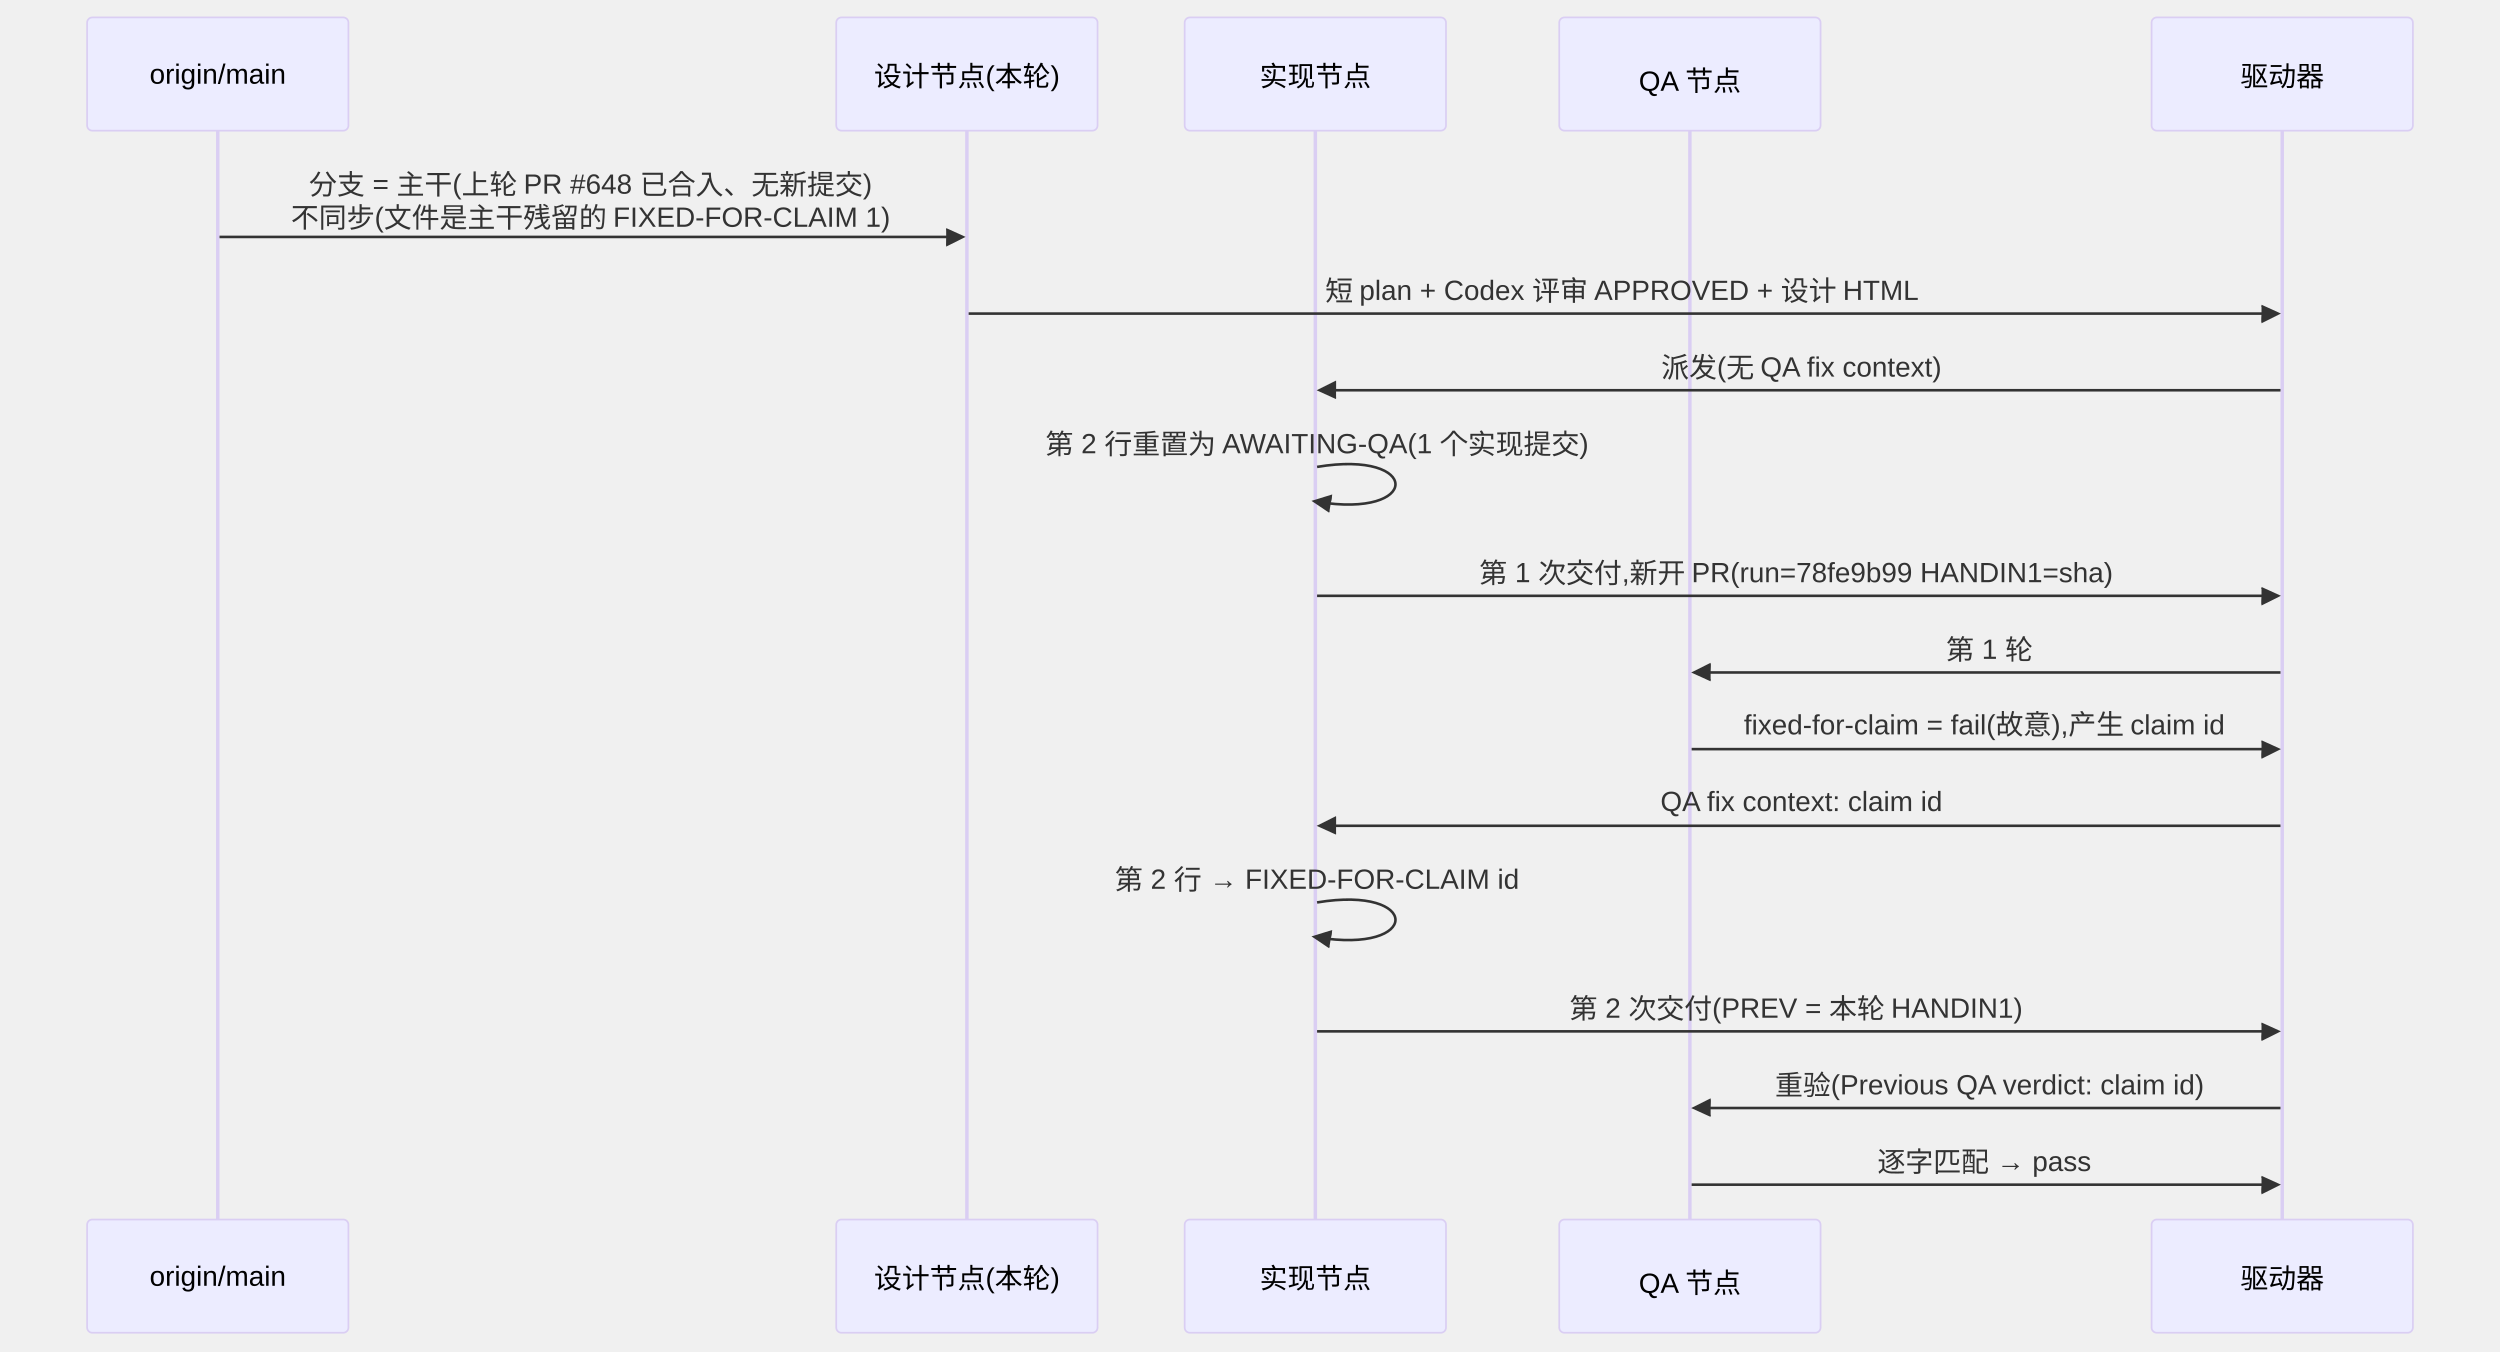
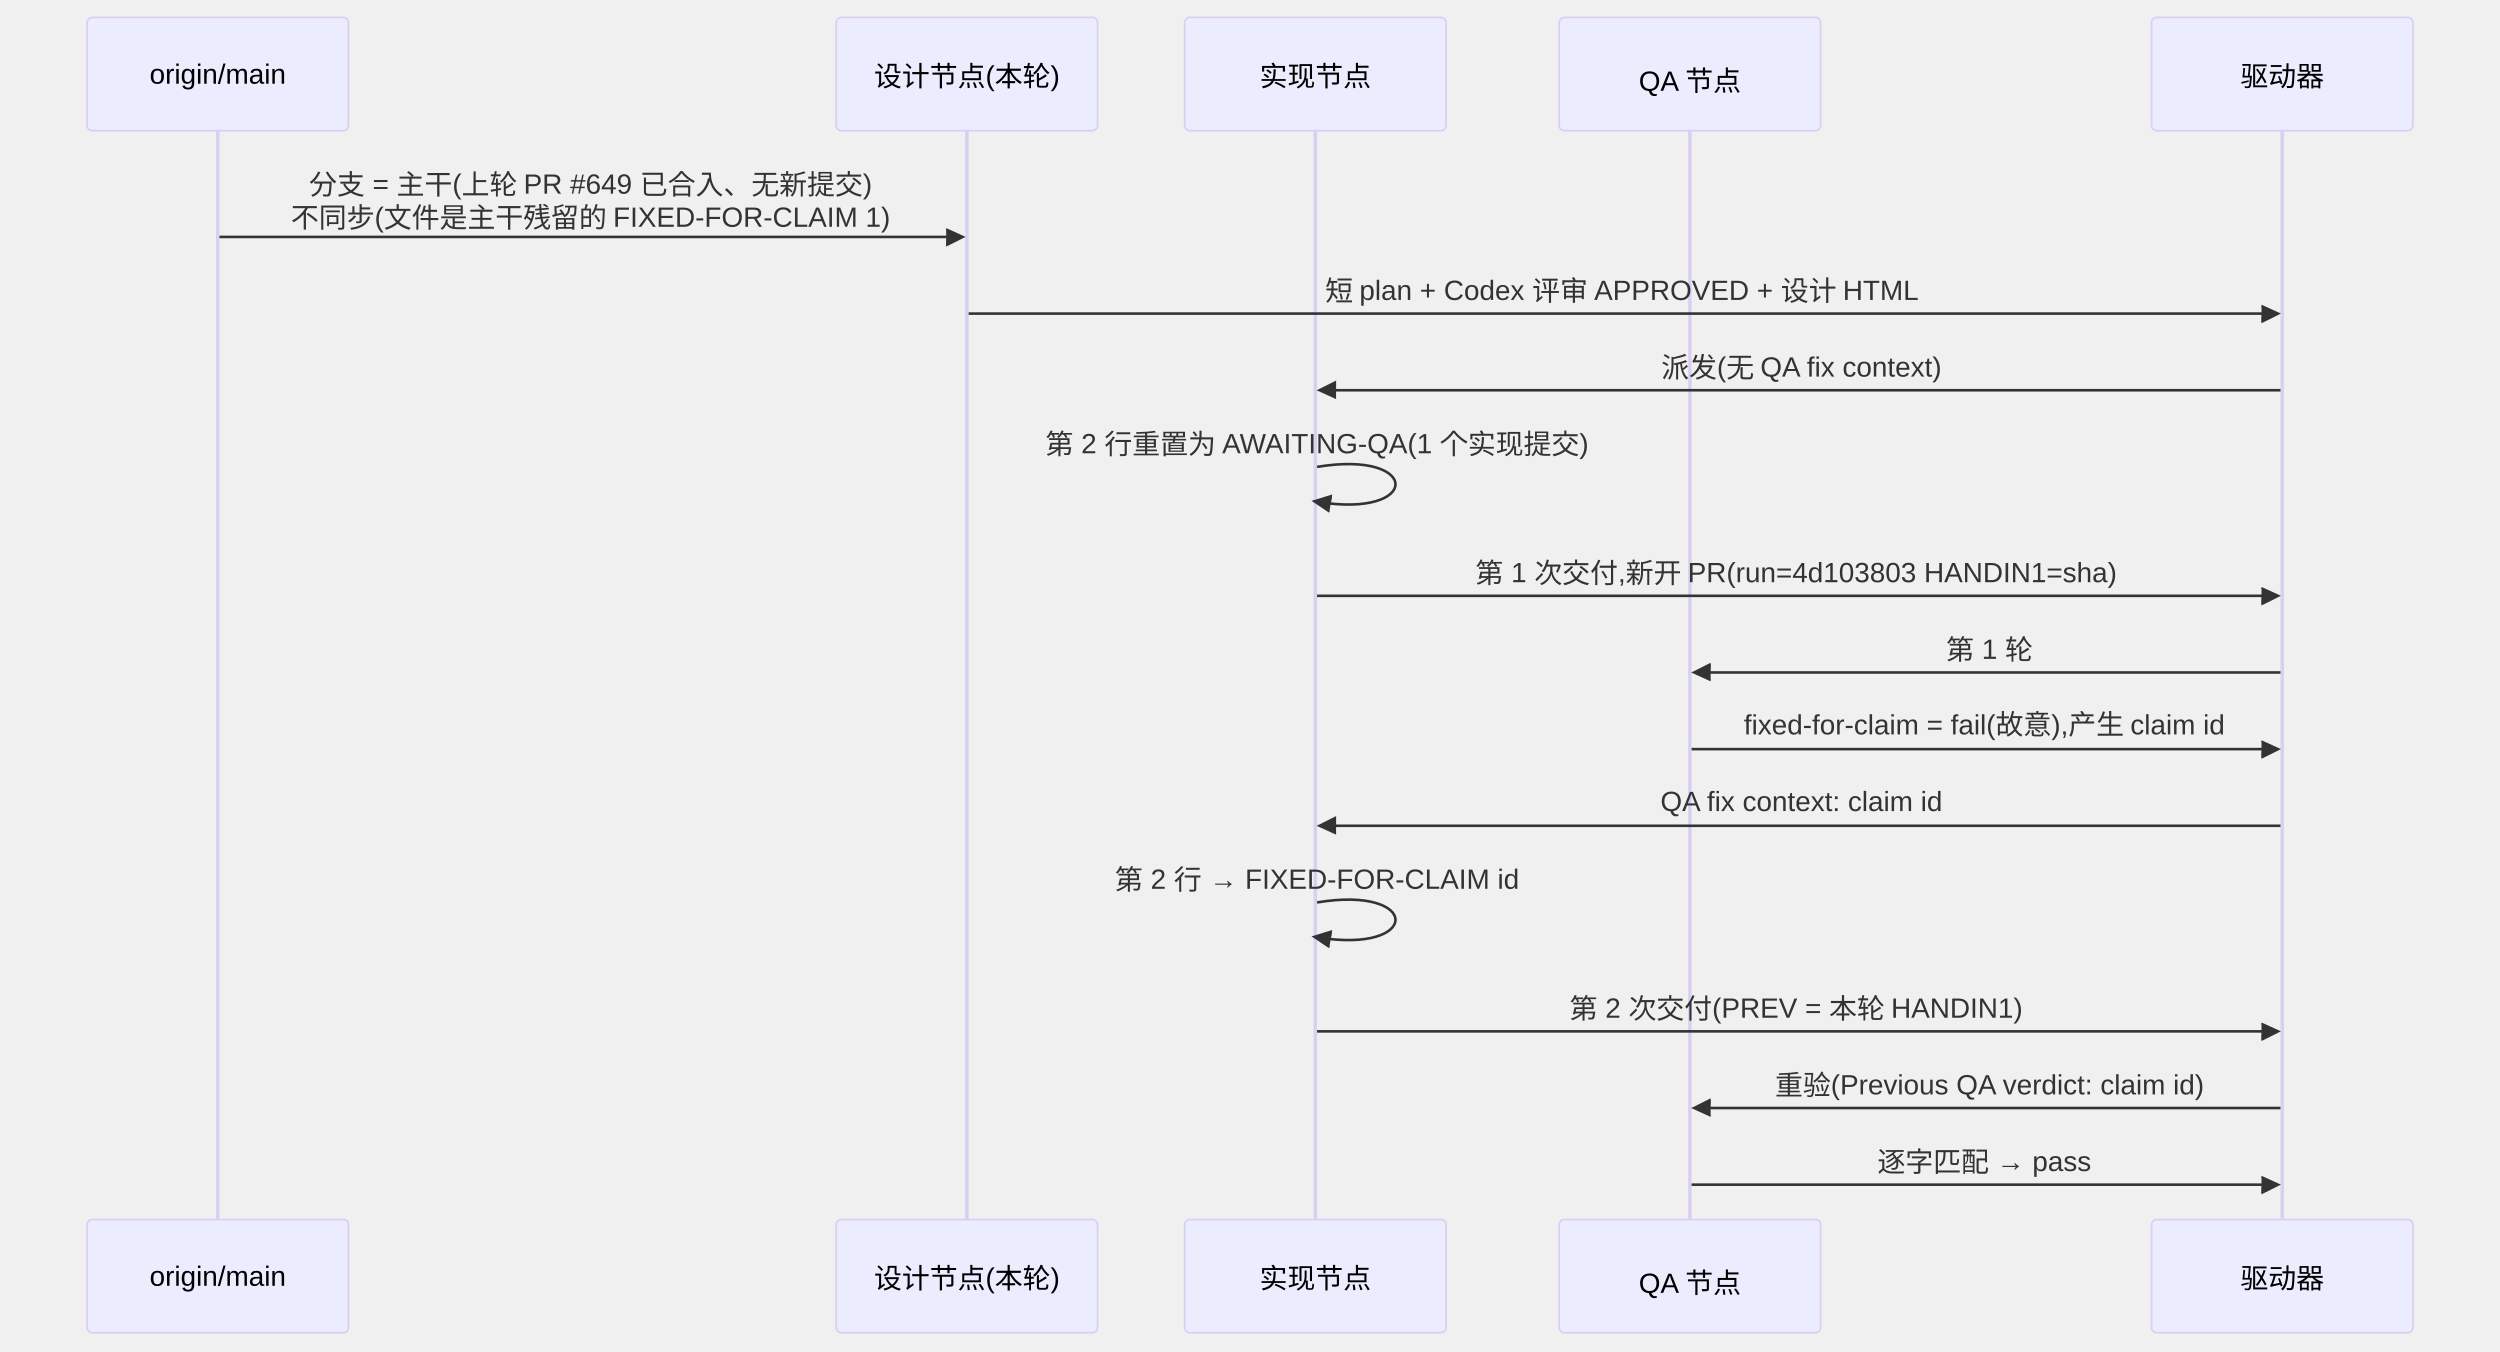
<svg xmlns="http://www.w3.org/2000/svg" id="FLY-3150-d1" width="100%" style="max-width: 1435px; background-color: white;" viewBox="-50 -10 1435 776" role="graphics-document document" aria-roledescription="sequence">
  <g>
    <rect x="1185" y="690" fill="#eaeaea" stroke="#666" width="150" height="65" name="D" rx="3" ry="3" class="actor actor-bottom" />
    <text x="1260" y="722.5" dominant-baseline="central" alignment-baseline="central" class="actor actor-box" style="text-anchor: middle; font-size: 16px; font-weight: 400;">
      <tspan x="1260" dy="0">驱动器</tspan>
    </text>
  </g>
  <g>
    <rect x="845" y="690" fill="#eaeaea" stroke="#666" width="150" height="65" name="Q" rx="3" ry="3" class="actor actor-bottom" />
    <text x="920" y="722.5" dominant-baseline="central" alignment-baseline="central" class="actor actor-box" style="text-anchor: middle; font-size: 16px; font-weight: 400;">
      <tspan x="920" dy="0">QA 节点</tspan>
    </text>
  </g>
  <g>
    <rect x="630" y="690" fill="#eaeaea" stroke="#666" width="150" height="65" name="I" rx="3" ry="3" class="actor actor-bottom" />
    <text x="705" y="722.5" dominant-baseline="central" alignment-baseline="central" class="actor actor-box" style="text-anchor: middle; font-size: 16px; font-weight: 400;">
      <tspan x="705" dy="0">实现节点</tspan>
    </text>
  </g>
  <g>
    <rect x="430" y="690" fill="#eaeaea" stroke="#666" width="150" height="65" name="S" rx="3" ry="3" class="actor actor-bottom" />
    <text x="505" y="722.5" dominant-baseline="central" alignment-baseline="central" class="actor actor-box" style="text-anchor: middle; font-size: 16px; font-weight: 400;">
      <tspan x="505" dy="0">设计节点(本轮)</tspan>
    </text>
  </g>
  <g>
    <rect x="0" y="690" fill="#eaeaea" stroke="#666" width="150" height="65" name="M" rx="3" ry="3" class="actor actor-bottom" />
    <text x="75" y="722.5" dominant-baseline="central" alignment-baseline="central" class="actor actor-box" style="text-anchor: middle; font-size: 16px; font-weight: 400;">
      <tspan x="75" dy="0">origin/main</tspan>
    </text>
  </g>
  <g>
    <line id="actor4" x1="1260" y1="65" x2="1260" y2="690" class="actor-line 200" stroke-width="0.5px" stroke="#999" name="D" />
    <g id="root-4">
      <rect x="1185" y="0" fill="#eaeaea" stroke="#666" width="150" height="65" name="D" rx="3" ry="3" class="actor actor-top" />
      <text x="1260" y="32.5" dominant-baseline="central" alignment-baseline="central" class="actor actor-box" style="text-anchor: middle; font-size: 16px; font-weight: 400;">
        <tspan x="1260" dy="0">驱动器</tspan>
      </text>
    </g>
  </g>
  <g>
    <line id="actor3" x1="920" y1="65" x2="920" y2="690" class="actor-line 200" stroke-width="0.5px" stroke="#999" name="Q" />
    <g id="root-3">
      <rect x="845" y="0" fill="#eaeaea" stroke="#666" width="150" height="65" name="Q" rx="3" ry="3" class="actor actor-top" />
      <text x="920" y="32.5" dominant-baseline="central" alignment-baseline="central" class="actor actor-box" style="text-anchor: middle; font-size: 16px; font-weight: 400;">
        <tspan x="920" dy="0">QA 节点</tspan>
      </text>
    </g>
  </g>
  <g>
    <line id="actor2" x1="705" y1="65" x2="705" y2="690" class="actor-line 200" stroke-width="0.5px" stroke="#999" name="I" />
    <g id="root-2">
      <rect x="630" y="0" fill="#eaeaea" stroke="#666" width="150" height="65" name="I" rx="3" ry="3" class="actor actor-top" />
      <text x="705" y="32.5" dominant-baseline="central" alignment-baseline="central" class="actor actor-box" style="text-anchor: middle; font-size: 16px; font-weight: 400;">
        <tspan x="705" dy="0">实现节点</tspan>
      </text>
    </g>
  </g>
  <g>
    <line id="actor1" x1="505" y1="65" x2="505" y2="690" class="actor-line 200" stroke-width="0.5px" stroke="#999" name="S" />
    <g id="root-1">
      <rect x="430" y="0" fill="#eaeaea" stroke="#666" width="150" height="65" name="S" rx="3" ry="3" class="actor actor-top" />
      <text x="505" y="32.5" dominant-baseline="central" alignment-baseline="central" class="actor actor-box" style="text-anchor: middle; font-size: 16px; font-weight: 400;">
        <tspan x="505" dy="0">设计节点(本轮)</tspan>
      </text>
    </g>
  </g>
  <g>
    <line id="actor0" x1="75" y1="65" x2="75" y2="690" class="actor-line 200" stroke-width="0.5px" stroke="#999" name="M" />
    <g id="root-0">
      <rect x="0" y="0" fill="#eaeaea" stroke="#666" width="150" height="65" name="M" rx="3" ry="3" class="actor actor-top" />
      <text x="75" y="32.5" dominant-baseline="central" alignment-baseline="central" class="actor actor-box" style="text-anchor: middle; font-size: 16px; font-weight: 400;">
        <tspan x="75" dy="0">origin/main</tspan>
      </text>
    </g>
  </g>
  <style>#FLY-3150-d1{font-family:"trebuchet ms",verdana,arial,sans-serif;font-size:16px;fill:#333;}@keyframes edge-animation-frame{from{stroke-dashoffset:0;}}@keyframes dash{to{stroke-dashoffset:0;}}#FLY-3150-d1 .edge-animation-slow{stroke-dasharray:9,5!important;stroke-dashoffset:900;animation:dash 50s linear infinite;stroke-linecap:round;}#FLY-3150-d1 .edge-animation-fast{stroke-dasharray:9,5!important;stroke-dashoffset:900;animation:dash 20s linear infinite;stroke-linecap:round;}#FLY-3150-d1 .error-icon{fill:#552222;}#FLY-3150-d1 .error-text{fill:#552222;stroke:#552222;}#FLY-3150-d1 .edge-thickness-normal{stroke-width:1px;}#FLY-3150-d1 .edge-thickness-thick{stroke-width:3.5px;}#FLY-3150-d1 .edge-pattern-solid{stroke-dasharray:0;}#FLY-3150-d1 .edge-thickness-invisible{stroke-width:0;fill:none;}#FLY-3150-d1 .edge-pattern-dashed{stroke-dasharray:3;}#FLY-3150-d1 .edge-pattern-dotted{stroke-dasharray:2;}#FLY-3150-d1 .marker{fill:#333333;stroke:#333333;}#FLY-3150-d1 .marker.cross{stroke:#333333;}#FLY-3150-d1 svg{font-family:"trebuchet ms",verdana,arial,sans-serif;font-size:16px;}#FLY-3150-d1 p{margin:0;}#FLY-3150-d1 .actor{stroke:hsl(259.626, 59.777%, 87.902%);fill:#ECECFF;}#FLY-3150-d1 text.actor&gt;tspan{fill:black;stroke:none;}#FLY-3150-d1 .actor-line{stroke:hsl(259.626, 59.777%, 87.902%);}#FLY-3150-d1 .innerArc{stroke-width:1.5;stroke-dasharray:none;}#FLY-3150-d1 .messageLine0{stroke-width:1.5;stroke-dasharray:none;stroke:#333;}#FLY-3150-d1 .messageLine1{stroke-width:1.5;stroke-dasharray:2,2;stroke:#333;}#FLY-3150-d1 #arrowhead path{fill:#333;stroke:#333;}#FLY-3150-d1 .sequenceNumber{fill:white;}#FLY-3150-d1 #sequencenumber{fill:#333;}#FLY-3150-d1 #crosshead path{fill:#333;stroke:#333;}#FLY-3150-d1 .messageText{fill:#333;stroke:none;}#FLY-3150-d1 .labelBox{stroke:hsl(259.626, 59.777%, 87.902%);fill:#ECECFF;}#FLY-3150-d1 .labelText,#FLY-3150-d1 .labelText&gt;tspan{fill:black;stroke:none;}#FLY-3150-d1 .loopText,#FLY-3150-d1 .loopText&gt;tspan{fill:black;stroke:none;}#FLY-3150-d1 .loopLine{stroke-width:2px;stroke-dasharray:2,2;stroke:hsl(259.626, 59.777%, 87.902%);fill:hsl(259.626, 59.777%, 87.902%);}#FLY-3150-d1 .note{stroke:#aaaa33;fill:#fff5ad;}#FLY-3150-d1 .noteText,#FLY-3150-d1 .noteText&gt;tspan{fill:black;stroke:none;}#FLY-3150-d1 .activation0{fill:#f4f4f4;stroke:#666;}#FLY-3150-d1 .activation1{fill:#f4f4f4;stroke:#666;}#FLY-3150-d1 .activation2{fill:#f4f4f4;stroke:#666;}#FLY-3150-d1 .actorPopupMenu{position:absolute;}#FLY-3150-d1 .actorPopupMenuPanel{position:absolute;fill:#ECECFF;box-shadow:0px 8px 16px 0px rgba(0,0,0,0.2);filter:drop-shadow(3px 5px 2px rgb(0 0 0 / 0.4));}#FLY-3150-d1 .actor-man line{stroke:hsl(259.626, 59.777%, 87.902%);fill:#ECECFF;}#FLY-3150-d1 .actor-man circle,#FLY-3150-d1 line{stroke:hsl(259.626, 59.777%, 87.902%);fill:#ECECFF;stroke-width:2px;}#FLY-3150-d1 :root{--mermaid-font-family:"trebuchet ms",verdana,arial,sans-serif;}</style>
  <g />
  <defs>
    <symbol id="computer" width="24" height="24">
      <path transform="scale(.5)" d="M2 2v13h20v-13h-20zm18 11h-16v-9h16v9zm-10.228 6l.466-1h3.524l.467 1h-4.457zm14.228 3h-24l2-6h2.104l-1.33 4h18.45l-1.297-4h2.073l2 6zm-5-10h-14v-7h14v7z" />
    </symbol>
  </defs>
  <defs>
    <symbol id="database" fill-rule="evenodd" clip-rule="evenodd">
      <path transform="scale(.5)" d="M12.258.001l.256.004.255.005.253.008.251.01.249.012.247.015.246.016.242.019.241.02.239.023.236.024.233.027.231.028.229.031.225.032.223.034.22.036.217.038.214.04.211.041.208.043.205.045.201.046.198.048.194.05.191.051.187.053.183.054.18.056.175.057.172.059.168.06.163.061.16.063.155.064.15.066.074.033.073.033.071.034.07.034.069.035.068.035.067.035.066.035.064.036.064.036.062.036.06.036.06.037.058.037.058.037.055.038.055.038.053.038.052.038.051.039.05.039.048.039.047.039.045.04.044.04.043.04.041.04.04.041.039.041.037.041.036.041.034.041.033.042.032.042.03.042.029.042.027.042.026.043.024.043.023.043.021.043.02.043.018.044.017.043.015.044.013.044.012.044.011.045.009.044.007.045.006.045.004.045.002.045.001.045v17l-.001.045-.002.045-.004.045-.006.045-.007.045-.009.044-.011.045-.012.044-.013.044-.015.044-.017.043-.018.044-.02.043-.021.043-.023.043-.024.043-.026.043-.027.042-.029.042-.03.042-.032.042-.033.042-.034.041-.036.041-.037.041-.039.041-.04.041-.041.04-.043.04-.044.04-.045.04-.047.039-.048.039-.05.039-.051.039-.052.038-.053.038-.055.038-.055.038-.058.037-.058.037-.06.037-.06.036-.062.036-.064.036-.064.036-.066.035-.067.035-.068.035-.069.035-.07.034-.071.034-.073.033-.074.033-.15.066-.155.064-.16.063-.163.061-.168.06-.172.059-.175.057-.18.056-.183.054-.187.053-.191.051-.194.05-.198.048-.201.046-.205.045-.208.043-.211.041-.214.04-.217.038-.22.036-.223.034-.225.032-.229.031-.231.028-.233.027-.236.024-.239.023-.241.02-.242.019-.246.016-.247.015-.249.012-.251.01-.253.008-.255.005-.256.004-.258.001-.258-.001-.256-.004-.255-.005-.253-.008-.251-.01-.249-.012-.247-.015-.245-.016-.243-.019-.241-.02-.238-.023-.236-.024-.234-.027-.231-.028-.228-.031-.226-.032-.223-.034-.22-.036-.217-.038-.214-.04-.211-.041-.208-.043-.204-.045-.201-.046-.198-.048-.195-.05-.19-.051-.187-.053-.184-.054-.179-.056-.176-.057-.172-.059-.167-.06-.164-.061-.159-.063-.155-.064-.151-.066-.074-.033-.072-.033-.072-.034-.07-.034-.069-.035-.068-.035-.067-.035-.066-.035-.064-.036-.063-.036-.062-.036-.061-.036-.06-.037-.058-.037-.057-.037-.056-.038-.055-.038-.053-.038-.052-.038-.051-.039-.049-.039-.049-.039-.046-.039-.046-.04-.044-.04-.043-.04-.041-.04-.04-.041-.039-.041-.037-.041-.036-.041-.034-.041-.033-.042-.032-.042-.03-.042-.029-.042-.027-.042-.026-.043-.024-.043-.023-.043-.021-.043-.02-.043-.018-.044-.017-.043-.015-.044-.013-.044-.012-.044-.011-.045-.009-.044-.007-.045-.006-.045-.004-.045-.002-.045-.001-.045v-17l.001-.045.002-.045.004-.045.006-.045.007-.045.009-.044.011-.045.012-.044.013-.044.015-.044.017-.043.018-.044.02-.043.021-.043.023-.043.024-.043.026-.043.027-.042.029-.042.03-.042.032-.042.033-.042.034-.041.036-.041.037-.041.039-.041.04-.041.041-.04.043-.04.044-.04.046-.04.046-.039.049-.039.049-.039.051-.039.052-.038.053-.038.055-.038.056-.038.057-.037.058-.037.06-.037.061-.036.062-.036.063-.036.064-.036.066-.035.067-.035.068-.035.069-.035.07-.034.072-.034.072-.033.074-.033.151-.066.155-.064.159-.063.164-.061.167-.06.172-.059.176-.057.179-.056.184-.054.187-.053.19-.051.195-.05.198-.048.201-.046.204-.045.208-.043.211-.041.214-.04.217-.038.22-.036.223-.034.226-.032.228-.031.231-.028.234-.027.236-.024.238-.023.241-.02.243-.019.245-.016.247-.015.249-.012.251-.01.253-.008.255-.005.256-.004.258-.001.258.001zm-9.258 20.499v.01l.001.021.003.021.004.022.005.021.006.022.007.022.009.023.01.022.011.023.012.023.013.023.015.023.016.024.017.023.018.024.019.024.021.024.022.025.023.024.024.025.052.049.056.05.061.051.066.051.07.051.075.051.079.052.084.052.088.052.092.052.097.052.102.051.105.052.11.052.114.051.119.051.123.051.127.05.131.05.135.05.139.048.144.049.147.047.152.047.155.047.16.045.163.045.167.043.171.043.176.041.178.041.183.039.187.039.19.037.194.035.197.035.202.033.204.031.209.03.212.029.216.027.219.025.222.024.226.021.23.02.233.018.236.016.24.015.243.012.246.01.249.008.253.005.256.004.259.001.26-.001.257-.004.254-.005.25-.008.247-.011.244-.012.241-.014.237-.016.233-.018.231-.021.226-.021.224-.024.22-.026.216-.027.212-.028.21-.031.205-.031.202-.034.198-.034.194-.036.191-.037.187-.039.183-.04.179-.04.175-.042.172-.043.168-.044.163-.045.16-.046.155-.046.152-.047.148-.048.143-.049.139-.049.136-.05.131-.05.126-.05.123-.051.118-.052.114-.051.11-.052.106-.052.101-.052.096-.052.092-.052.088-.053.083-.051.079-.052.074-.052.07-.051.065-.051.06-.051.056-.05.051-.05.023-.024.023-.025.021-.024.02-.024.019-.024.018-.024.017-.024.015-.023.014-.024.013-.023.012-.023.01-.023.01-.022.008-.022.006-.022.006-.022.004-.022.004-.021.001-.021.001-.021v-4.127l-.077.055-.08.053-.083.054-.085.053-.087.052-.09.052-.093.051-.095.05-.097.05-.1.049-.102.049-.105.048-.106.047-.109.047-.111.046-.114.045-.115.045-.118.044-.12.043-.122.042-.124.042-.126.041-.128.04-.13.04-.132.038-.134.038-.135.037-.138.037-.139.035-.142.035-.143.034-.144.033-.147.032-.148.031-.15.03-.151.03-.153.029-.154.027-.156.027-.158.026-.159.025-.161.024-.162.023-.163.022-.165.021-.166.02-.167.019-.169.018-.169.017-.171.016-.173.015-.173.014-.175.013-.175.012-.177.011-.178.01-.179.008-.179.008-.181.006-.182.005-.182.004-.184.003-.184.002h-.37l-.184-.002-.184-.003-.182-.004-.182-.005-.181-.006-.179-.008-.179-.008-.178-.01-.176-.011-.176-.012-.175-.013-.173-.014-.172-.015-.171-.016-.17-.017-.169-.018-.167-.019-.166-.02-.165-.021-.163-.022-.162-.023-.161-.024-.159-.025-.157-.026-.156-.027-.155-.027-.153-.029-.151-.03-.15-.03-.148-.031-.146-.032-.145-.033-.143-.034-.141-.035-.14-.035-.137-.037-.136-.037-.134-.038-.132-.038-.13-.04-.128-.04-.126-.041-.124-.042-.122-.042-.12-.044-.117-.043-.116-.045-.113-.045-.112-.046-.109-.047-.106-.047-.105-.048-.102-.049-.1-.049-.097-.05-.095-.05-.093-.052-.09-.051-.087-.052-.085-.053-.083-.054-.08-.054-.077-.054v4.127zm0-5.654v.011l.001.021.003.021.004.021.005.022.006.022.007.022.009.022.01.022.011.023.012.023.013.023.015.024.016.023.017.024.018.024.019.024.021.024.022.024.023.025.024.024.052.05.056.05.061.05.066.051.07.051.075.052.079.051.084.052.088.052.092.052.097.052.102.052.105.052.11.051.114.051.119.052.123.05.127.051.131.05.135.049.139.049.144.048.147.048.152.047.155.046.16.045.163.045.167.044.171.042.176.042.178.04.183.04.187.038.19.037.194.036.197.034.202.033.204.032.209.03.212.028.216.027.219.025.222.024.226.022.23.02.233.018.236.016.24.014.243.012.246.01.249.008.253.006.256.003.259.001.26-.001.257-.003.254-.006.25-.008.247-.01.244-.012.241-.015.237-.016.233-.018.231-.02.226-.022.224-.024.22-.025.216-.027.212-.029.21-.03.205-.032.202-.033.198-.035.194-.036.191-.037.187-.039.183-.039.179-.041.175-.042.172-.043.168-.044.163-.045.16-.045.155-.047.152-.047.148-.048.143-.048.139-.05.136-.049.131-.05.126-.051.123-.051.118-.051.114-.052.11-.052.106-.052.101-.052.096-.052.092-.052.088-.052.083-.052.079-.052.074-.051.07-.052.065-.051.06-.05.056-.051.051-.049.023-.025.023-.024.021-.025.02-.024.019-.024.018-.024.017-.024.015-.023.014-.023.013-.024.012-.022.01-.023.01-.023.008-.022.006-.022.006-.022.004-.021.004-.022.001-.021.001-.021v-4.139l-.077.054-.08.054-.083.054-.085.052-.087.053-.09.051-.093.051-.095.051-.097.05-.1.049-.102.049-.105.048-.106.047-.109.047-.111.046-.114.045-.115.044-.118.044-.12.044-.122.042-.124.042-.126.041-.128.04-.13.039-.132.039-.134.038-.135.037-.138.036-.139.036-.142.035-.143.033-.144.033-.147.033-.148.031-.15.03-.151.03-.153.028-.154.028-.156.027-.158.026-.159.025-.161.024-.162.023-.163.022-.165.021-.166.02-.167.019-.169.018-.169.017-.171.016-.173.015-.173.014-.175.013-.175.012-.177.011-.178.009-.179.009-.179.007-.181.007-.182.005-.182.004-.184.003-.184.002h-.37l-.184-.002-.184-.003-.182-.004-.182-.005-.181-.007-.179-.007-.179-.009-.178-.009-.176-.011-.176-.012-.175-.013-.173-.014-.172-.015-.171-.016-.17-.017-.169-.018-.167-.019-.166-.02-.165-.021-.163-.022-.162-.023-.161-.024-.159-.025-.157-.026-.156-.027-.155-.028-.153-.028-.151-.03-.15-.03-.148-.031-.146-.033-.145-.033-.143-.033-.141-.035-.14-.036-.137-.036-.136-.037-.134-.038-.132-.039-.13-.039-.128-.04-.126-.041-.124-.042-.122-.043-.12-.043-.117-.044-.116-.044-.113-.046-.112-.046-.109-.046-.106-.047-.105-.048-.102-.049-.1-.049-.097-.05-.095-.051-.093-.051-.09-.051-.087-.053-.085-.052-.083-.054-.08-.054-.077-.054v4.139zm0-5.666v.011l.001.02.003.022.004.021.005.022.006.021.007.022.009.023.01.022.011.023.012.023.013.023.015.023.016.024.017.024.018.023.019.024.021.025.022.024.023.024.024.025.052.05.056.05.061.05.066.051.07.051.075.052.079.051.084.052.088.052.092.052.097.052.102.052.105.051.11.052.114.051.119.051.123.051.127.05.131.05.135.05.139.049.144.048.147.048.152.047.155.046.16.045.163.045.167.043.171.043.176.042.178.04.183.04.187.038.19.037.194.036.197.034.202.033.204.032.209.03.212.028.216.027.219.025.222.024.226.021.23.02.233.018.236.017.24.014.243.012.246.01.249.008.253.006.256.003.259.001.26-.001.257-.003.254-.006.25-.008.247-.01.244-.013.241-.014.237-.016.233-.018.231-.02.226-.022.224-.024.22-.025.216-.027.212-.029.21-.03.205-.032.202-.033.198-.035.194-.036.191-.037.187-.039.183-.039.179-.041.175-.042.172-.043.168-.044.163-.045.16-.045.155-.047.152-.047.148-.048.143-.049.139-.049.136-.049.131-.051.126-.05.123-.051.118-.052.114-.051.11-.052.106-.052.101-.052.096-.052.092-.052.088-.052.083-.052.079-.052.074-.052.07-.051.065-.051.06-.051.056-.05.051-.049.023-.025.023-.025.021-.024.02-.024.019-.024.018-.024.017-.024.015-.023.014-.024.013-.023.012-.023.01-.022.01-.023.008-.022.006-.022.006-.022.004-.022.004-.021.001-.021.001-.021v-4.153l-.077.054-.08.054-.083.053-.085.053-.087.053-.09.051-.093.051-.095.051-.097.05-.1.049-.102.048-.105.048-.106.048-.109.046-.111.046-.114.046-.115.044-.118.044-.12.043-.122.043-.124.042-.126.041-.128.04-.13.039-.132.039-.134.038-.135.037-.138.036-.139.036-.142.034-.143.034-.144.033-.147.032-.148.032-.15.03-.151.03-.153.028-.154.028-.156.027-.158.026-.159.024-.161.024-.162.023-.163.023-.165.021-.166.02-.167.019-.169.018-.169.017-.171.016-.173.015-.173.014-.175.013-.175.012-.177.01-.178.01-.179.009-.179.007-.181.006-.182.006-.182.004-.184.003-.184.001-.185.001-.185-.001-.184-.001-.184-.003-.182-.004-.182-.006-.181-.006-.179-.007-.179-.009-.178-.01-.176-.01-.176-.012-.175-.013-.173-.014-.172-.015-.171-.016-.17-.017-.169-.018-.167-.019-.166-.02-.165-.021-.163-.023-.162-.023-.161-.024-.159-.024-.157-.026-.156-.027-.155-.028-.153-.028-.151-.03-.15-.03-.148-.032-.146-.032-.145-.033-.143-.034-.141-.034-.14-.036-.137-.036-.136-.037-.134-.038-.132-.039-.13-.039-.128-.041-.126-.041-.124-.041-.122-.043-.12-.043-.117-.044-.116-.044-.113-.046-.112-.046-.109-.046-.106-.048-.105-.048-.102-.048-.1-.05-.097-.049-.095-.051-.093-.051-.09-.052-.087-.052-.085-.053-.083-.053-.08-.054-.077-.054v4.153zm8.74-8.179l-.257.004-.254.005-.25.008-.247.011-.244.012-.241.014-.237.016-.233.018-.231.021-.226.022-.224.023-.22.026-.216.027-.212.028-.21.031-.205.032-.202.033-.198.034-.194.036-.191.038-.187.038-.183.04-.179.041-.175.042-.172.043-.168.043-.163.045-.16.046-.155.046-.152.048-.148.048-.143.048-.139.049-.136.05-.131.05-.126.051-.123.051-.118.051-.114.052-.11.052-.106.052-.101.052-.096.052-.092.052-.088.052-.083.052-.079.052-.074.051-.07.052-.065.051-.06.05-.056.05-.051.05-.023.025-.023.024-.021.024-.02.025-.019.024-.018.024-.017.023-.015.024-.014.023-.013.023-.012.023-.01.023-.01.022-.008.022-.006.023-.006.021-.004.022-.004.021-.001.021-.001.021.001.021.001.021.004.021.004.022.006.021.006.023.008.022.01.022.01.023.012.023.013.023.014.023.015.024.017.023.018.024.019.024.02.025.021.024.023.024.023.025.051.05.056.05.06.05.065.051.07.052.074.051.079.052.083.052.088.052.092.052.096.052.101.052.106.052.11.052.114.052.118.051.123.051.126.051.131.05.136.05.139.049.143.048.148.048.152.048.155.046.16.046.163.045.168.043.172.043.175.042.179.041.183.04.187.038.191.038.194.036.198.034.202.033.205.032.21.031.212.028.216.027.22.026.224.023.226.022.231.021.233.018.237.016.241.014.244.012.247.011.25.008.254.005.257.004.26.001.26-.001.257-.004.254-.005.25-.008.247-.011.244-.012.241-.014.237-.016.233-.018.231-.021.226-.022.224-.023.22-.026.216-.027.212-.028.21-.031.205-.032.202-.033.198-.034.194-.036.191-.038.187-.038.183-.04.179-.041.175-.042.172-.043.168-.043.163-.045.16-.046.155-.046.152-.048.148-.048.143-.048.139-.049.136-.05.131-.05.126-.051.123-.051.118-.051.114-.052.11-.052.106-.052.101-.052.096-.052.092-.052.088-.052.083-.052.079-.052.074-.051.07-.052.065-.051.06-.05.056-.05.051-.05.023-.025.023-.024.021-.024.02-.025.019-.024.018-.024.017-.023.015-.024.014-.023.013-.023.012-.023.01-.023.01-.022.008-.022.006-.023.006-.021.004-.022.004-.021.001-.021.001-.021-.001-.021-.001-.021-.004-.021-.004-.022-.006-.021-.006-.023-.008-.022-.01-.022-.01-.023-.012-.023-.013-.023-.014-.023-.015-.024-.017-.023-.018-.024-.019-.024-.02-.025-.021-.024-.023-.024-.023-.025-.051-.05-.056-.05-.06-.05-.065-.051-.07-.052-.074-.051-.079-.052-.083-.052-.088-.052-.092-.052-.096-.052-.101-.052-.106-.052-.11-.052-.114-.052-.118-.051-.123-.051-.126-.051-.131-.05-.136-.05-.139-.049-.143-.048-.148-.048-.152-.048-.155-.046-.16-.046-.163-.045-.168-.043-.172-.043-.175-.042-.179-.041-.183-.04-.187-.038-.191-.038-.194-.036-.198-.034-.202-.033-.205-.032-.21-.031-.212-.028-.216-.027-.22-.026-.224-.023-.226-.022-.231-.021-.233-.018-.237-.016-.241-.014-.244-.012-.247-.011-.25-.008-.254-.005-.257-.004-.26-.001-.26.001z" />
    </symbol>
  </defs>
  <defs>
    <symbol id="clock" width="24" height="24">
      <path transform="scale(.5)" d="M12 2c5.514 0 10 4.486 10 10s-4.486 10-10 10-10-4.486-10-10 4.486-10 10-10zm0-2c-6.627 0-12 5.373-12 12s5.373 12 12 12 12-5.373 12-12-5.373-12-12-12zm5.848 12.459c.202.038.202.333.001.372-1.907.361-6.045 1.111-6.547 1.111-.719 0-1.301-.582-1.301-1.301 0-.512.77-5.447 1.125-7.445.034-.192.312-.181.343.014l.985 6.238 5.394 1.011z" />
    </symbol>
  </defs>
  <defs>
    <marker id="arrowhead" refX="7.9" refY="5" markerUnits="userSpaceOnUse" markerWidth="12" markerHeight="12" orient="auto-start-reverse">
      <path d="M -1 0 L 10 5 L 0 10 z" />
    </marker>
  </defs>
  <defs>
    <marker id="crosshead" markerWidth="15" markerHeight="8" orient="auto" refX="4" refY="4.5">
      <path fill="none" stroke="#000000" stroke-width="1pt" d="M 1,2 L 6,7 M 6,2 L 1,7" style="stroke-dasharray: 0, 0;" />
    </marker>
  </defs>
  <defs>
    <marker id="filled-head" refX="15.5" refY="7" markerWidth="20" markerHeight="28" orient="auto">
      <path d="M 18,7 L9,13 L14,7 L9,1 Z" />
    </marker>
  </defs>
  <defs>
    <marker id="sequencenumber" refX="15" refY="15" markerWidth="60" markerHeight="40" orient="auto">
      <circle cx="15" cy="15" r="6" />
    </marker>
  </defs>
-   <text x="289" y="80" text-anchor="middle" dominant-baseline="middle" alignment-baseline="middle" class="messageText" dy="1em" style="font-size: 16px; font-weight: 400;">分支 = 主干(上轮 PR #648 已合入、无新提交)</text>
+   <text x="289" y="80" text-anchor="middle" dominant-baseline="middle" alignment-baseline="middle" class="messageText" dy="1em" style="font-size: 16px; font-weight: 400;">分支 = 主干(上轮 PR #649 已合入、无新提交)</text>
  <text x="289" y="99" text-anchor="middle" dominant-baseline="middle" alignment-baseline="middle" class="messageText" dy="1em" style="font-size: 16px; font-weight: 400;">不同步(文件是主干残留的 FIXED-FOR-CLAIM 1)</text>
  <line x1="76" y1="126" x2="501" y2="126" class="messageLine0" stroke-width="2" stroke="none" marker-end="url(#arrowhead)" style="fill: none;" />
  <text x="881" y="141" text-anchor="middle" dominant-baseline="middle" alignment-baseline="middle" class="messageText" dy="1em" style="font-size: 16px; font-weight: 400;">短 plan + Codex 评审 APPROVED + 设计 HTML</text>
  <line x1="506" y1="170" x2="1256" y2="170" class="messageLine0" stroke-width="2" stroke="none" marker-end="url(#arrowhead)" style="fill: none;" />
  <text x="984" y="185" text-anchor="middle" dominant-baseline="middle" alignment-baseline="middle" class="messageText" dy="1em" style="font-size: 16px; font-weight: 400;">派发(无 QA fix context)</text>
  <line x1="1259" y1="214" x2="709" y2="214" class="messageLine0" stroke-width="2" stroke="none" marker-end="url(#arrowhead)" style="fill: none;" />
  <text x="706" y="229" text-anchor="middle" dominant-baseline="middle" alignment-baseline="middle" class="messageText" dy="1em" style="font-size: 16px; font-weight: 400;">第 2 行重置为 AWAITING-QA(1 个实现提交)</text>
  <path d="M 706,258 C 766,248 766,288 706,278" class="messageLine0" stroke-width="2" stroke="none" marker-end="url(#arrowhead)" style="fill: none;" />
-   <text x="981" y="303" text-anchor="middle" dominant-baseline="middle" alignment-baseline="middle" class="messageText" dy="1em" style="font-size: 16px; font-weight: 400;">第 1 次交付,新开 PR(run=78fe9b99 HANDIN1=sha)</text>
+   <text x="981" y="303" text-anchor="middle" dominant-baseline="middle" alignment-baseline="middle" class="messageText" dy="1em" style="font-size: 16px; font-weight: 400;">第 1 次交付,新开 PR(run=4d103803 HANDIN1=sha)</text>
  <line x1="706" y1="332" x2="1256" y2="332" class="messageLine0" stroke-width="2" stroke="none" marker-end="url(#arrowhead)" style="fill: none;" />
  <text x="1092" y="347" text-anchor="middle" dominant-baseline="middle" alignment-baseline="middle" class="messageText" dy="1em" style="font-size: 16px; font-weight: 400;">第 1 轮</text>
  <line x1="1259" y1="376" x2="924" y2="376" class="messageLine0" stroke-width="2" stroke="none" marker-end="url(#arrowhead)" style="fill: none;" />
  <text x="1089" y="391" text-anchor="middle" dominant-baseline="middle" alignment-baseline="middle" class="messageText" dy="1em" style="font-size: 16px; font-weight: 400;">fixed-for-claim = fail(故意),产生 claim id</text>
  <line x1="921" y1="420" x2="1256" y2="420" class="messageLine0" stroke-width="2" stroke="none" marker-end="url(#arrowhead)" style="fill: none;" />
  <text x="984" y="435" text-anchor="middle" dominant-baseline="middle" alignment-baseline="middle" class="messageText" dy="1em" style="font-size: 16px; font-weight: 400;">QA fix context: claim id</text>
  <line x1="1259" y1="464" x2="709" y2="464" class="messageLine0" stroke-width="2" stroke="none" marker-end="url(#arrowhead)" style="fill: none;" />
  <text x="706" y="479" text-anchor="middle" dominant-baseline="middle" alignment-baseline="middle" class="messageText" dy="1em" style="font-size: 16px; font-weight: 400;">第 2 行 → FIXED-FOR-CLAIM id</text>
  <path d="M 706,508 C 766,498 766,538 706,528" class="messageLine0" stroke-width="2" stroke="none" marker-end="url(#arrowhead)" style="fill: none;" />
  <text x="981" y="553" text-anchor="middle" dominant-baseline="middle" alignment-baseline="middle" class="messageText" dy="1em" style="font-size: 16px; font-weight: 400;">第 2 次交付(PREV = 本轮 HANDIN1)</text>
  <line x1="706" y1="582" x2="1256" y2="582" class="messageLine0" stroke-width="2" stroke="none" marker-end="url(#arrowhead)" style="fill: none;" />
  <text x="1092" y="597" text-anchor="middle" dominant-baseline="middle" alignment-baseline="middle" class="messageText" dy="1em" style="font-size: 16px; font-weight: 400;">重验(Previous QA verdict: claim id)</text>
  <line x1="1259" y1="626" x2="924" y2="626" class="messageLine0" stroke-width="2" stroke="none" marker-end="url(#arrowhead)" style="fill: none;" />
  <text x="1089" y="641" text-anchor="middle" dominant-baseline="middle" alignment-baseline="middle" class="messageText" dy="1em" style="font-size: 16px; font-weight: 400;">逐字匹配 → pass</text>
  <line x1="921" y1="670" x2="1256" y2="670" class="messageLine0" stroke-width="2" stroke="none" marker-end="url(#arrowhead)" style="fill: none;" />
</svg>
